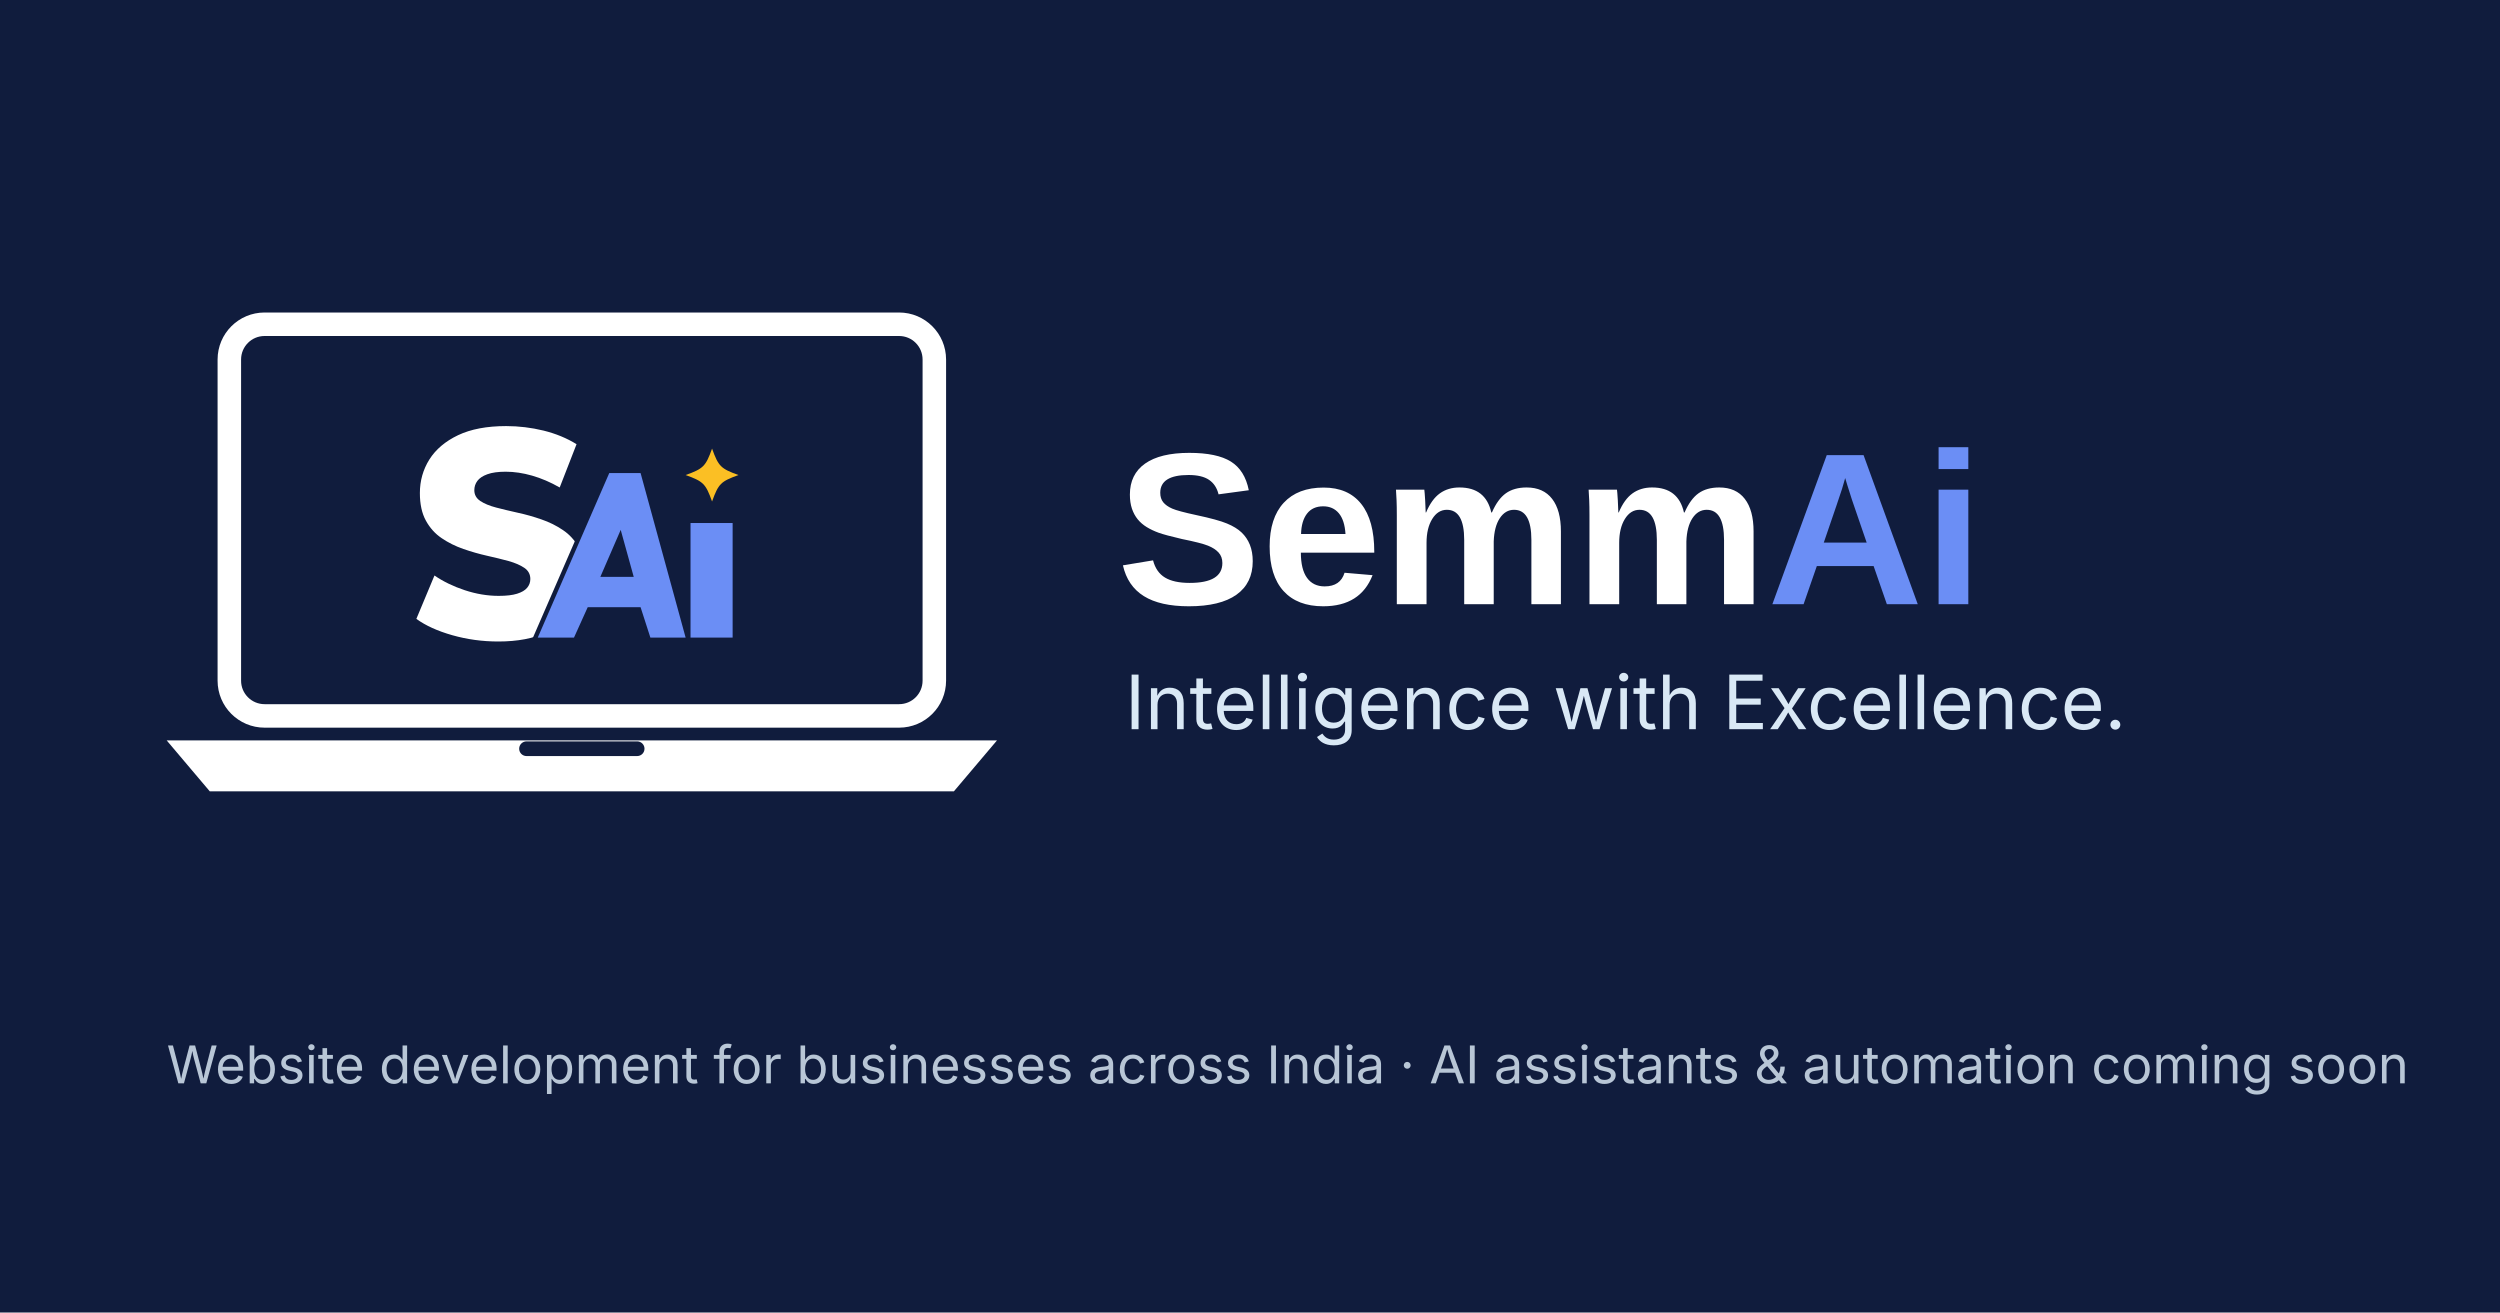
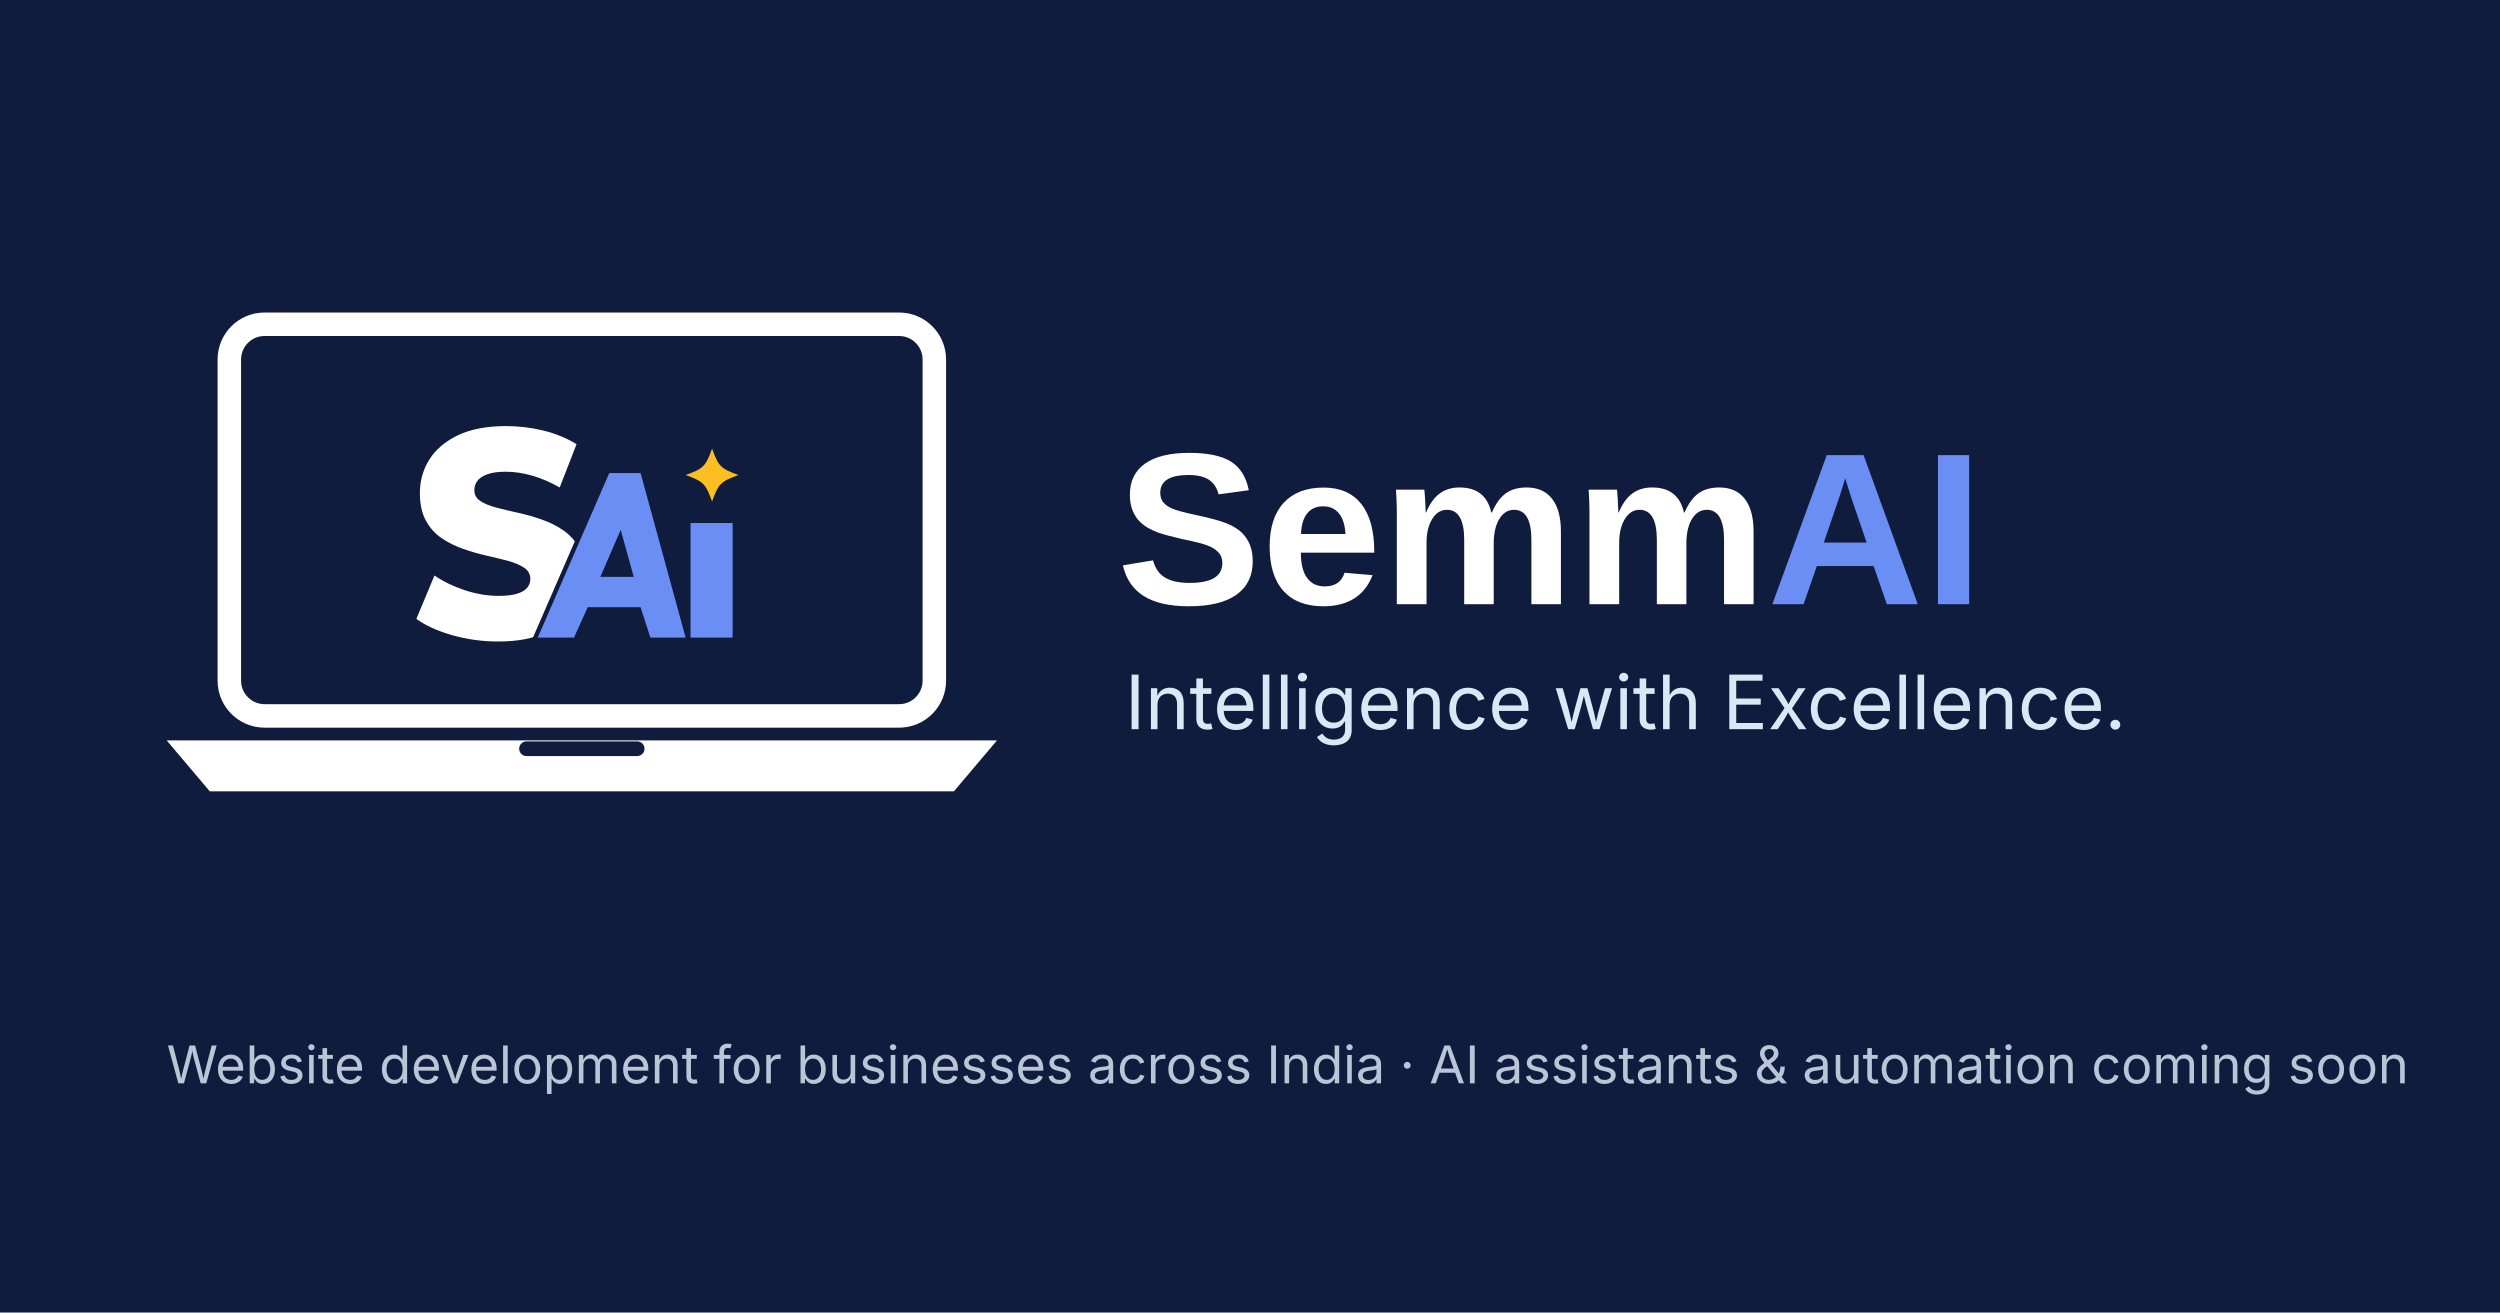
<svg xmlns="http://www.w3.org/2000/svg" width="1200" height="630">
  <rect width="1200" height="630" fill="#101C3D" />
  <g transform="translate(80 150) scale(.47)">
    <rect x="64" y="12" width="720" height="400" rx="36" fill="none" stroke="#FFFFFF" stroke-width="24" />
    <path d="M0 437H848L804 489H44Z" fill="#FFFFFF" />
    <rect x="360" y="438" width="128" height="15" rx="7.5" fill="#101C3D" />
    <path d="M338.7 336.0Q314.3 336.0 291.8 329.6Q269.2 323.2 255.0 312.9L273.5 268.6Q286.9 277.8 304.4 283.6Q321.9 289.4 339.1 289.4Q350.9 289.4 357.9 287.2Q364.9 285.0 368.1 281.2Q371.4 277.3 371.4 272.2Q371.4 265.0 365.3 260.8Q359.1 256.6 349.1 253.8Q339.1 251.1 327.1 248.4Q315.1 245.7 303.0 241.5Q290.9 237.3 280.9 230.5Q270.8 223.7 264.7 212.5Q258.6 201.4 258.6 184.4Q258.6 165.6 268.3 150.1Q278.1 134.6 297.6 125.3Q317.2 116.0 346.7 116.0Q366.0 116.0 384.9 120.6Q403.8 125.3 418.6 134.5L401.4 178.7Q387.2 170.6 373.2 166.6Q359.3 162.6 346.2 162.6Q334.6 162.6 327.5 165.2Q320.4 167.8 317.3 172.0Q314.2 176.2 314.2 181.5Q314.2 188.4 320.3 192.5Q326.5 196.6 336.5 199.2Q346.5 201.8 358.6 204.5Q370.7 207.1 382.7 211.3Q394.7 215.4 404.7 222.2Q414.7 228.9 420.9 240.0Q427.0 251.0 427.0 267.6Q427.0 286.2 417.2 301.7Q407.4 317.2 387.9 326.6Q368.4 336.0 338.7 336.0Z" fill="#FFFFFF" />
    <path d="M379 332L452 164H484L530 332H494L484 301H430L416 332ZM463.7 222L477 270H442.9Z" fill="#6B8EF5" fill-rule="evenodd" stroke="#101C3D" stroke-width="9" paint-order="stroke" stroke-linejoin="miter" />
    <rect x="535" y="215" width="43" height="117" fill="#6B8EF5" />
    <path d="M557 139C563.5 157.1 565.9 159.5 584 166C565.9 172.5 563.5 174.9 557 193C550.5 174.9 548.1 172.5 530 166C548.1 159.5 550.5 157.1 557 139Z" fill="#FBBF24" />
  </g>
-   <text x="536" y="290" font-family="'Plus Jakarta Sans',Arial,sans-serif" font-weight="800" font-size="104" fill="#fff">Semm<tspan fill="#6B8EF5">Ai</tspan>
+   <text x="536" y="290" font-family="'Plus Jakarta Sans',Arial,sans-serif" font-weight="800" font-size="104" fill="#fff">Semm<tspan fill="#6B8EF5">AI</tspan>
  </text>
  <text x="540" y="350" font-family="Inter,Arial,sans-serif" font-size="36" fill="#D9E8F5">Intelligence with Excellence.</text>
  <text x="80" y="520" font-family="Inter,Arial,sans-serif" font-size="25" fill="#B8C6D6">Website development for businesses across India · AI assistants &amp; automation coming soon</text>
</svg>
